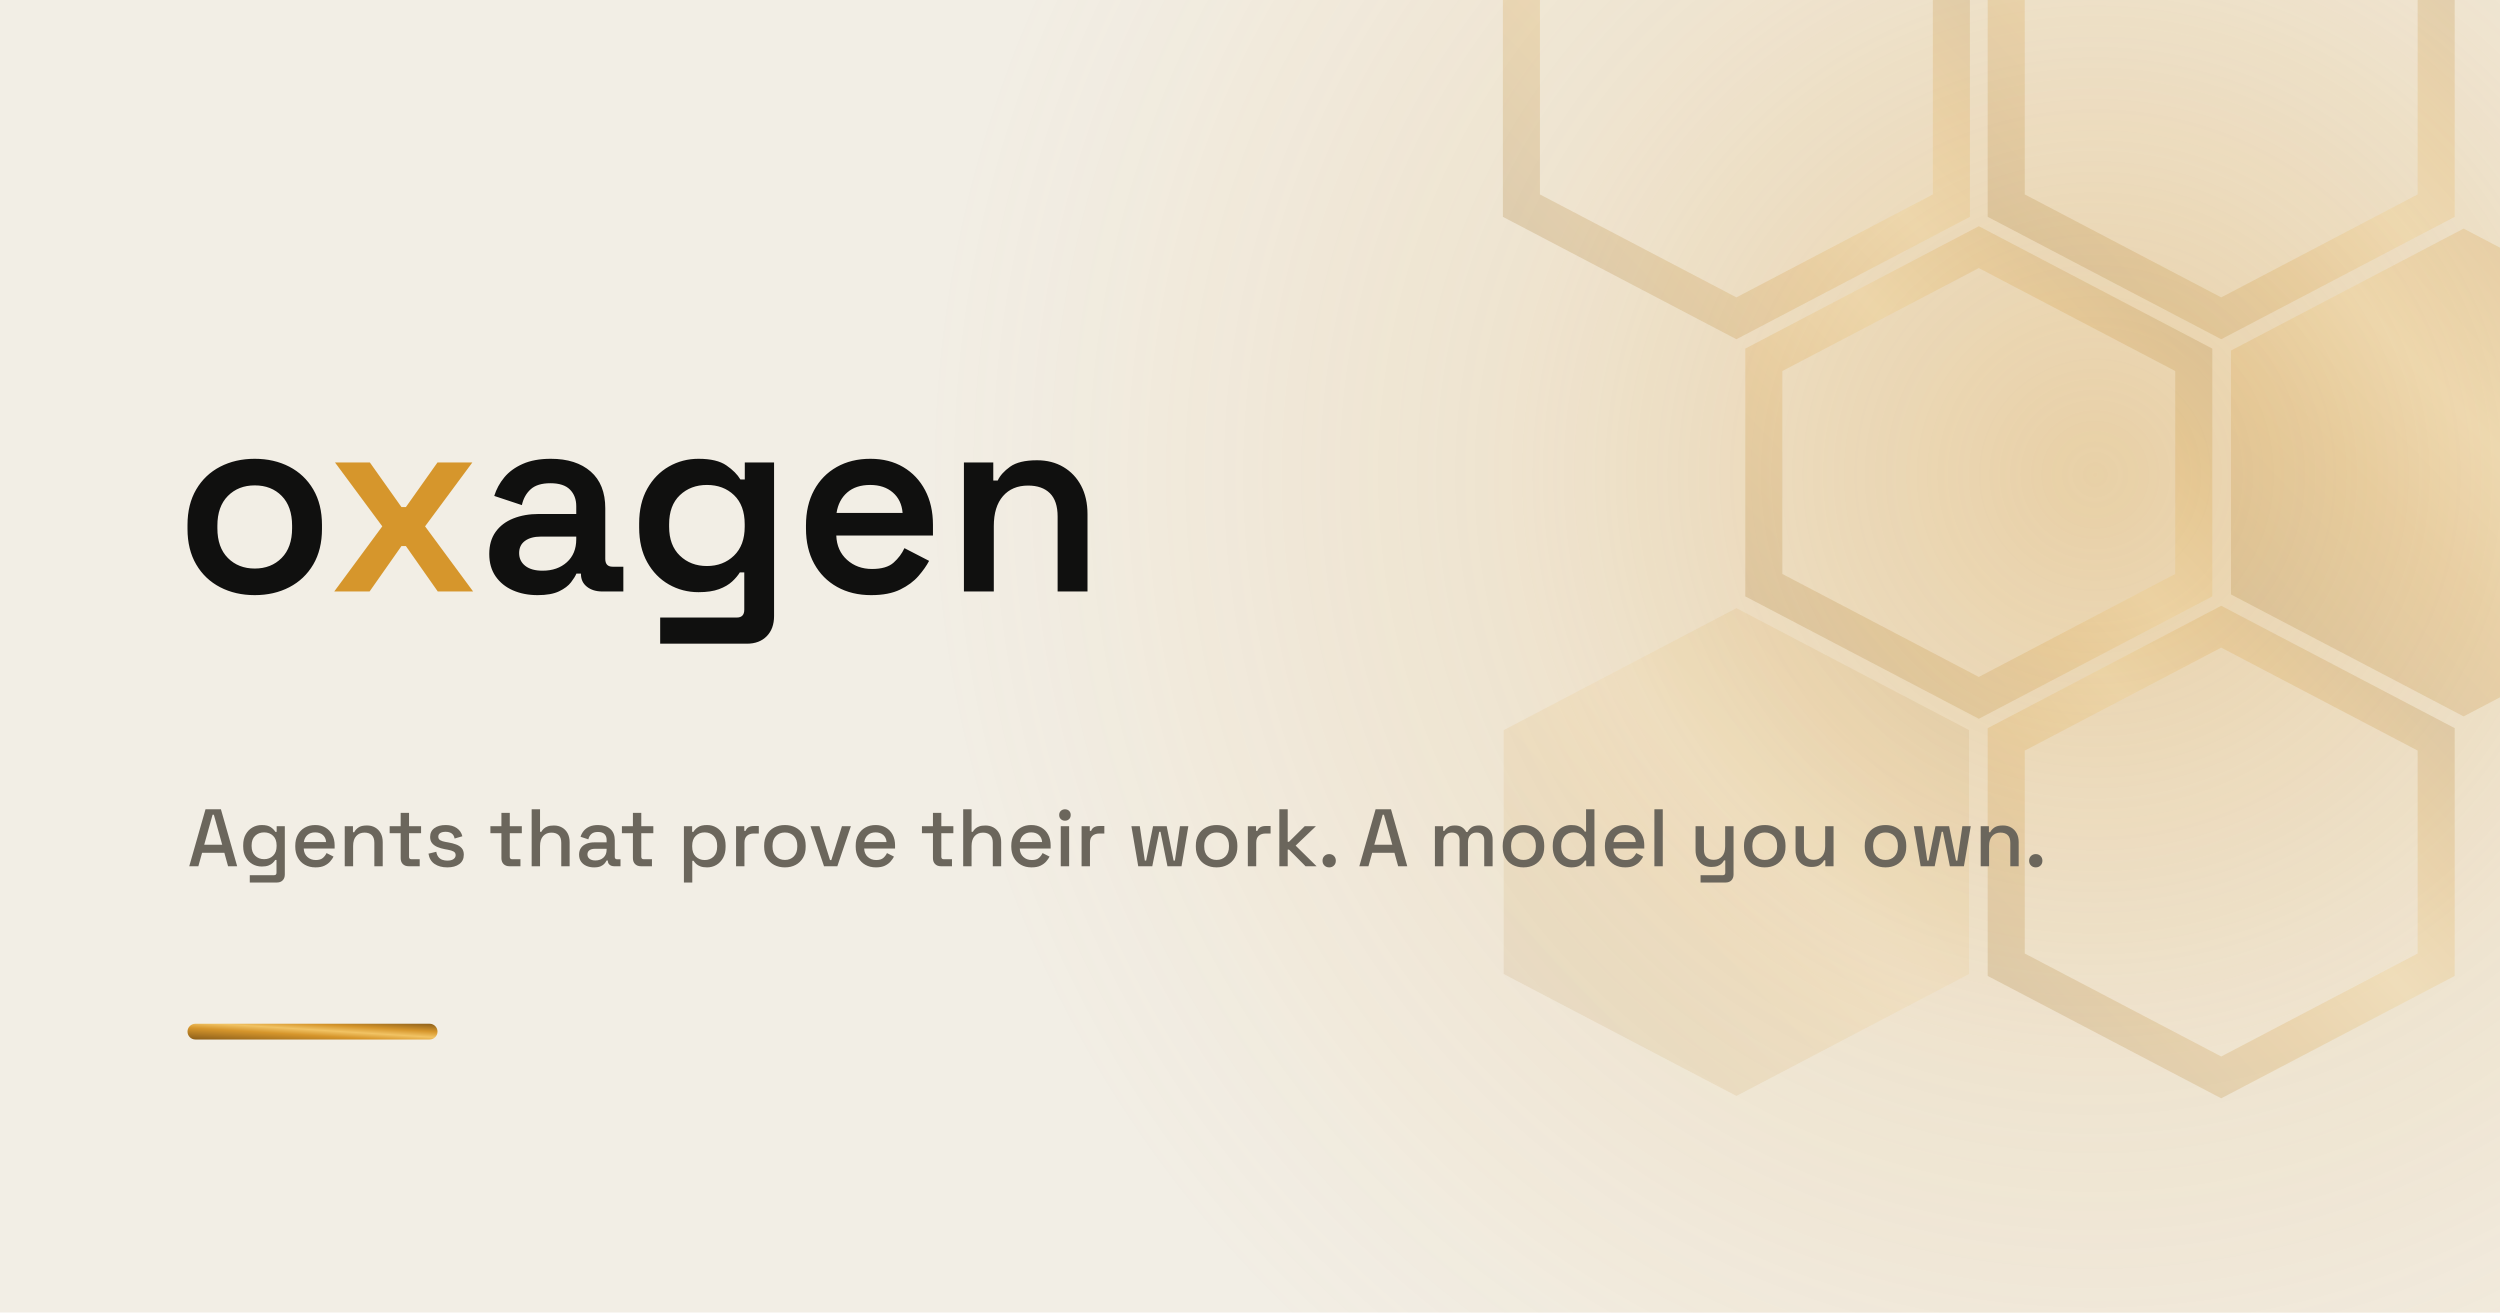
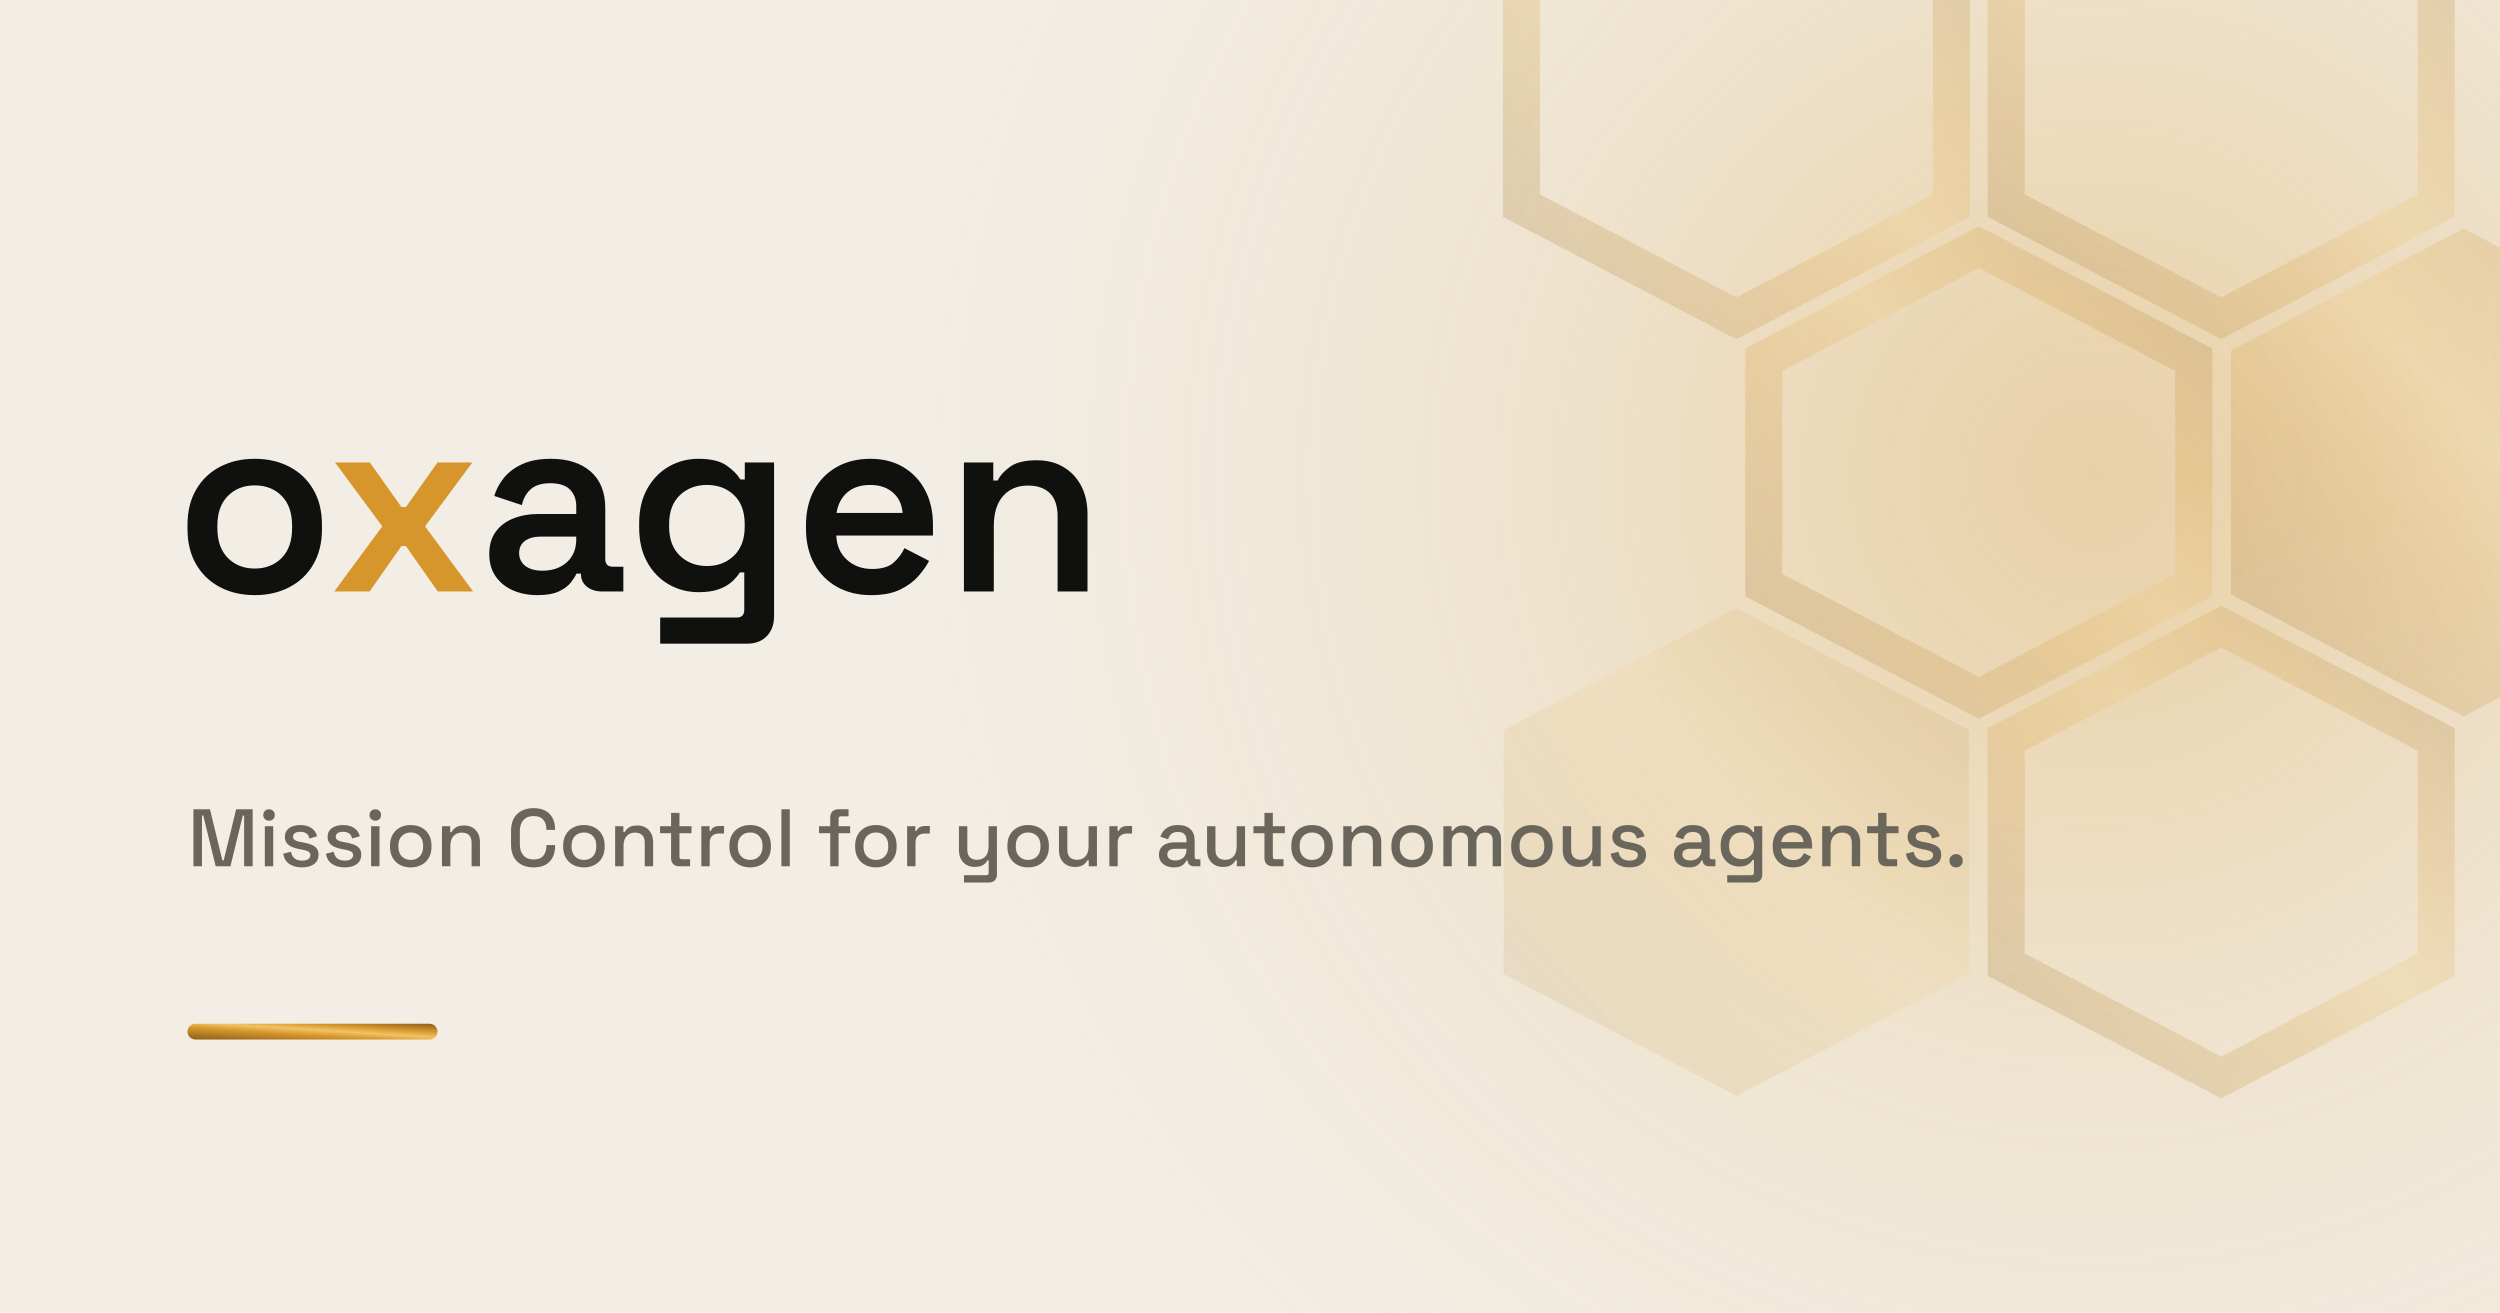
<svg xmlns="http://www.w3.org/2000/svg" width="1200" height="630" viewBox="0 0 1200 630">
  <defs>
-     <radialGradient id="g-s259">
+     <radialGradient id="g-s19">
      <stop offset="0" stop-color="#D6962C" stop-opacity="0.34" />
      <stop offset="0.5" stop-color="#D6962C" stop-opacity="0.119" />
      <stop offset="1" stop-color="#D6962C" stop-opacity="0" />
    </radialGradient>
-     <linearGradient id="sheen-s260" x1="0" y1="1" x2="1" y2="0">
+     <linearGradient id="sheen-s20" x1="0" y1="1" x2="1" y2="0">
      <stop offset="0" stop-color="#8B5E1A" />
      <stop offset="0.38" stop-color="#D6962C" />
      <stop offset="0.56" stop-color="#F1C364" />
      <stop offset="0.74" stop-color="#D6962C" />
      <stop offset="1" stop-color="#8B5E1A" />
    </linearGradient>
  </defs>
  <rect width="1200" height="630" fill="#F2EEE5" />
-   <circle cx="1008.0" cy="226.8" r="568.6" fill="url(#g-s259)" />
+   <circle cx="1008.0" cy="226.8" r="568.6" fill="url(#g-s19)" />
  <g opacity="0.2" transform="translate(1008.00,226.80) rotate(0) scale(17.79132) translate(-9.810,-10.240)">
    <g data-mark="hive">
-       <path d="M0.000 -6.080L5.800 -3.040L5.800 3.040L0.000 6.080L-5.800 3.040L-5.800 -3.040Z" fill="none" stroke="url(#sheen-s260)" stroke-width="1" stroke-linejoin="miter" />
-       <path d="M13.080 -6.080L18.880 -3.040L18.880 3.040L13.080 6.080L7.280 3.040L7.280 -3.040Z" fill="none" stroke="url(#sheen-s260)" stroke-width="1" stroke-linejoin="miter" />
-       <path d="M6.540 4.160L12.340 7.200L12.340 13.280L6.540 16.320L0.740 13.280L0.740 7.200Z" fill="none" stroke="url(#sheen-s260)" stroke-width="1" stroke-linejoin="miter" />
-       <path d="M19.620 3.660L25.897 6.950L25.897 13.530L19.620 16.820L13.343 13.530L13.343 6.950Z" fill="url(#sheen-s260)" />
-       <path d="M0.000 13.900L6.277 17.190L6.277 23.770L0.000 27.060L-6.277 23.770L-6.277 17.190Z" fill="url(#sheen-s260)" opacity="0.55" />
-       <path d="M13.080 14.400L18.880 17.440L18.880 23.520L13.080 26.560L7.280 23.520L7.280 17.440Z" fill="none" stroke="url(#sheen-s260)" stroke-width="1" stroke-linejoin="miter" />
+       <path d="M0.000 -6.080L5.800 -3.040L5.800 3.040L0.000 6.080L-5.800 3.040L-5.800 -3.040Z" fill="none" stroke="url(#sheen-s20)" stroke-width="1" stroke-linejoin="miter" />
+       <path d="M13.080 -6.080L18.880 -3.040L18.880 3.040L13.080 6.080L7.280 3.040L7.280 -3.040Z" fill="none" stroke="url(#sheen-s20)" stroke-width="1" stroke-linejoin="miter" />
+       <path d="M6.540 4.160L12.340 7.200L12.340 13.280L6.540 16.320L0.740 13.280L0.740 7.200Z" fill="none" stroke="url(#sheen-s20)" stroke-width="1" stroke-linejoin="miter" />
+       <path d="M19.620 3.660L25.897 6.950L25.897 13.530L19.620 16.820L13.343 13.530L13.343 6.950Z" fill="url(#sheen-s20)" />
+       <path d="M0.000 13.900L6.277 17.190L6.277 23.770L0.000 27.060L-6.277 23.770L-6.277 17.190Z" fill="url(#sheen-s20)" opacity="0.55" />
+       <path d="M13.080 14.400L18.880 17.440L18.880 23.520L13.080 26.560L7.280 23.520L7.280 17.440Z" fill="none" stroke="url(#sheen-s20)" stroke-width="1" stroke-linejoin="miter" />
    </g>
  </g>
  <g transform="translate(90.00,220.22) scale(0.95182)">
    <path d="M33.908 68.758Q24.166 68.758 16.479 64.774Q8.791 60.789 4.396 53.297Q0 45.803 0 35.386V33.372Q0 22.954 4.396 15.461Q8.791 7.969 16.479 3.984Q24.166 0 33.908 0Q43.651 0 51.338 3.984Q59.025 7.969 63.421 15.461Q67.817 22.954 67.817 33.372V35.386Q67.817 45.803 63.421 53.297Q59.025 60.789 51.338 64.774Q43.651 68.758 33.908 68.758ZM33.908 55.349Q42.19 55.349 47.469 50.02Q52.748 44.691 52.748 35.014V33.744Q52.748 24.067 47.523 18.738Q42.298 13.409 33.908 13.409Q25.65 13.409 20.359 18.738Q15.068 24.067 15.068 33.744V35.014Q15.068 44.691 20.359 50.02Q25.65 55.349 33.908 55.349Z M176.569 68.758Q169.637 68.758 164.119 66.345Q158.601 63.933 155.387 59.294Q152.173 54.654 152.173 48.009Q152.173 41.34 155.387 36.856Q158.601 32.371 164.27 30.102Q169.94 27.832 177.174 27.832H196.047V23.892Q196.047 18.732 192.874 15.527Q189.701 12.323 182.99 12.323Q176.411 12.323 173.049 15.384Q169.686 18.445 168.627 23.359L154.691 18.732Q156.27 13.613 159.748 9.397Q163.225 5.181 169.049 2.59Q174.874 0 183.208 0Q195.972 0 203.326 6.428Q210.681 12.856 210.681 24.939V50.471Q210.681 54.42 214.368 54.42H219.795V66.915H209.197Q204.464 66.915 201.442 64.533Q198.42 62.152 198.42 58.156V57.886H196.126Q195.392 59.697 193.399 62.298Q191.406 64.9 187.388 66.829Q183.369 68.758 176.569 68.758ZM179.05 56.435Q186.581 56.435 191.314 52.159Q196.047 47.884 196.047 40.603V39.24H178.175Q173.175 39.24 170.208 41.388Q167.241 43.536 167.241 47.551Q167.241 51.567 170.34 54.001Q173.439 56.435 179.05 56.435Z M227.767 34.642V32.628Q227.767 22.382 231.86 15.086Q235.953 7.791 242.768 3.895Q249.582 0 257.706 0Q266.935 0 271.762 3.333Q276.589 6.665 278.81 10.411H281.042V1.843H295.801V79.33Q295.801 85.699 292.104 89.472Q288.408 93.246 282.079 93.246H238.369V80.054H277.023Q280.779 80.054 280.779 76.104V57.278H278.547Q277.161 59.568 274.665 61.89Q272.168 64.213 268.057 65.741Q263.946 67.27 257.706 67.27Q249.582 67.27 242.756 63.375Q235.93 59.479 231.848 52.172Q227.767 44.865 227.767 34.642ZM261.938 54.078Q270.151 54.078 275.573 48.861Q280.996 43.644 280.996 34.27V33Q280.996 23.494 275.627 18.343Q270.259 13.192 261.938 13.192Q253.749 13.192 248.315 18.343Q242.881 23.494 242.881 33V34.27Q242.881 43.644 248.315 48.861Q253.749 54.078 261.938 54.078Z M344.764 68.758Q334.998 68.758 327.583 64.611Q320.167 60.464 316.031 52.905Q311.896 45.346 311.896 35.169V33.589Q311.896 23.389 315.977 15.842Q320.059 8.294 327.397 4.147Q334.735 0 344.385 0Q353.881 0 360.956 4.187Q368.031 8.373 371.981 15.851Q375.931 23.33 375.931 33.289V38.697H327.181Q327.468 46.333 332.587 50.95Q337.707 55.566 345.198 55.566Q352.522 55.566 356.101 52.353Q359.681 49.141 361.553 45.063L373.985 51.481Q372.119 55.066 368.63 59.104Q365.141 63.143 359.394 65.95Q353.648 68.758 344.764 68.758ZM327.313 27.289H360.622Q360.095 20.799 355.7 16.995Q351.304 13.192 344.277 13.192Q337.055 13.192 332.691 16.995Q328.327 20.799 327.313 27.289Z M391.548 66.915V1.843H406.353V10.977H408.585Q410.303 7.254 414.832 3.999Q419.361 0.744 428.435 0.744Q435.956 0.744 441.695 4.129Q447.434 7.514 450.651 13.59Q453.868 19.666 453.868 27.944V66.915H438.8V29.123Q438.8 21.197 434.891 17.349Q430.983 13.502 423.9 13.502Q415.872 13.502 411.244 18.824Q406.617 24.146 406.617 33.944V66.915Z" fill="#10100F" />
    <path d="M73.998 66.915 98.226 34.07 74.376 1.843H91.963L107.9 24.35H110.131L126.068 1.843H143.654L119.805 34.07L144.033 66.915H126.206L110.131 44.007H107.9L91.824 66.915Z" fill="#D6962C" />
  </g>
-   <path d="M90.84 415.8 98.642 388.458H106.04L113.842 415.8H109.473L107.688 409.347H96.994L95.209 415.8ZM98.027 405.457H106.655L102.652 391.085H102.03Z M116.729 406.26V405.689Q116.729 402.656 117.946 400.495Q119.164 398.334 121.196 397.175Q123.228 396.016 125.666 396.016Q128.486 396.016 129.983 397.056Q131.48 398.096 132.173 399.303H132.794V396.563H136.708V419.729Q136.708 421.516 135.687 422.564Q134.665 423.612 132.862 423.612H119.895V420.081H131.581Q132.716 420.081 132.716 418.909V412.777H132.095Q131.663 413.511 130.885 414.244Q130.107 414.978 128.839 415.455Q127.572 415.933 125.666 415.933Q123.228 415.933 121.189 414.774Q119.15 413.615 117.94 411.447Q116.729 409.279 116.729 406.26ZM126.771 412.402Q129.378 412.402 131.073 410.751Q132.767 409.101 132.767 406.156V405.793Q132.767 402.809 131.085 401.178Q129.404 399.547 126.771 399.547Q124.178 399.547 122.476 401.178Q120.775 402.809 120.775 405.793V406.156Q120.775 409.101 122.476 410.751Q124.178 412.402 126.771 412.402Z M151.465 416.347Q148.561 416.347 146.367 415.116Q144.174 413.886 142.951 411.647Q141.727 409.408 141.727 406.416V405.947Q141.727 402.941 142.938 400.709Q144.149 398.477 146.316 397.246Q148.483 396.016 151.318 396.016Q154.101 396.016 156.19 397.231Q158.279 398.446 159.451 400.637Q160.622 402.828 160.622 405.769V407.299H145.797Q145.889 409.837 147.521 411.327Q149.152 412.816 151.566 412.816Q153.842 412.816 154.989 411.808Q156.136 410.8 156.74 409.474L160.093 411.173Q159.533 412.285 158.498 413.49Q157.462 414.695 155.771 415.521Q154.08 416.347 151.465 416.347ZM145.836 404.201H156.539Q156.382 402.029 154.966 400.788Q153.549 399.547 151.293 399.547Q149 399.547 147.582 400.788Q146.164 402.029 145.836 404.201Z M165.476 415.8V396.563H169.417V399.444H170.038Q170.589 398.25 171.987 397.237Q173.385 396.223 176.153 396.223Q178.35 396.223 180.056 397.197Q181.762 398.17 182.733 399.959Q183.705 401.748 183.705 404.238V415.8H179.686V404.547Q179.686 402.031 178.441 400.842Q177.196 399.653 174.985 399.653Q172.487 399.653 170.991 401.307Q169.495 402.961 169.495 406.08V415.8Z M196.181 415.8Q194.403 415.8 193.363 414.752Q192.322 413.704 192.322 411.917V399.942H187.041V396.563H192.322V390.165H196.341V396.563H202.118V399.942H196.341V411.249Q196.341 412.421 197.462 412.421H201.458V415.8Z M214.709 416.347Q211.043 416.347 208.614 414.706Q206.186 413.066 205.664 409.759L209.416 408.847Q209.703 410.46 210.457 411.385Q211.211 412.31 212.318 412.703Q213.426 413.097 214.709 413.097Q216.646 413.097 217.678 412.369Q218.71 411.64 218.71 410.468Q218.71 409.283 217.731 408.733Q216.752 408.183 214.855 407.843L213.516 407.607Q211.566 407.244 209.969 406.574Q208.371 405.904 207.417 404.734Q206.463 403.564 206.463 401.746Q206.463 399.006 208.511 397.511Q210.559 396.016 213.914 396.016Q217.156 396.016 219.243 397.468Q221.329 398.92 221.939 401.414L218.203 402.492Q217.863 400.735 216.728 400Q215.594 399.266 213.914 399.266Q212.248 399.266 211.315 399.87Q210.381 400.475 210.381 401.594Q210.381 402.75 211.299 403.295Q212.217 403.84 213.791 404.115L215.131 404.351Q217.236 404.715 218.938 405.346Q220.64 405.976 221.634 407.134Q222.628 408.291 222.628 410.24Q222.628 413.163 220.483 414.755Q218.337 416.347 214.709 416.347Z M244.537 415.8Q242.76 415.8 241.719 414.752Q240.678 413.704 240.678 411.917V399.942H235.397V396.563H240.678V390.165H244.697V396.563H250.474V399.942H244.697V411.249Q244.697 412.421 245.818 412.421H249.814V415.8Z M255.196 415.8V388.458H259.216V399.274H259.837Q260.204 398.539 260.93 397.839Q261.655 397.139 262.85 396.688Q264.046 396.237 265.874 396.237Q268.071 396.237 269.777 397.21Q271.483 398.184 272.454 399.966Q273.426 401.748 273.426 404.238V415.8H269.406V404.547Q269.406 402.031 268.161 400.849Q266.916 399.666 264.706 399.666Q262.208 399.666 260.712 401.314Q259.216 402.961 259.216 406.08V415.8Z M285.165 416.347Q283.122 416.347 281.489 415.638Q279.855 414.929 278.905 413.563Q277.955 412.197 277.955 410.246Q277.955 408.281 278.905 406.968Q279.855 405.654 281.52 404.991Q283.185 404.328 285.29 404.328H291.177V403.084Q291.177 401.389 290.153 400.366Q289.13 399.344 287.023 399.344Q284.954 399.344 283.858 400.321Q282.761 401.297 282.406 402.885L278.668 401.662Q279.136 400.11 280.165 398.838Q281.193 397.567 282.91 396.791Q284.628 396.016 287.073 396.016Q290.819 396.016 292.957 397.916Q295.094 399.817 295.094 403.354V411.277Q295.094 412.449 296.188 412.449H297.846V415.8H294.838Q293.475 415.8 292.62 415.09Q291.764 414.38 291.764 413.181V413.06H291.145Q290.866 413.665 290.23 414.448Q289.595 415.23 288.382 415.788Q287.169 416.347 285.165 416.347ZM285.778 413.019Q288.177 413.019 289.677 411.634Q291.177 410.25 291.177 407.843V407.426H285.532Q283.933 407.426 282.954 408.114Q281.974 408.802 281.974 410.13Q281.974 411.458 282.993 412.239Q284.011 413.019 285.778 413.019Z M307.658 415.8Q305.881 415.8 304.84 414.752Q303.799 413.704 303.799 411.917V399.942H298.518V396.563H303.799V390.165H307.818V396.563H313.595V399.942H307.818V411.249Q307.818 412.421 308.939 412.421H312.935V415.8Z M328.278 423.612V396.563H332.219V399.303H332.84Q333.559 398.02 335.081 397.018Q336.603 396.016 339.398 396.016Q341.81 396.016 343.829 397.182Q345.849 398.348 347.067 400.561Q348.284 402.773 348.284 405.896V406.467Q348.284 409.576 347.073 411.795Q345.863 414.015 343.843 415.181Q341.824 416.347 339.398 416.347Q337.531 416.347 336.244 415.882Q334.957 415.417 334.166 414.684Q333.375 413.951 332.918 413.191H332.297V423.612ZM338.242 412.816Q340.875 412.816 342.556 411.139Q344.238 409.462 344.238 406.363V406Q344.238 402.9 342.543 401.224Q340.849 399.547 338.242 399.547Q335.648 399.547 333.947 401.224Q332.246 402.9 332.246 406V406.363Q332.246 409.462 333.947 411.139Q335.648 412.816 338.242 412.816Z M353.315 415.8V396.563H357.256V398.819H357.877Q358.348 397.606 359.371 397.045Q360.395 396.485 361.928 396.485H364.231V400.094H361.781Q359.811 400.094 358.573 401.165Q357.334 402.236 357.334 404.484V415.8Z M376.755 416.347Q373.865 416.347 371.608 415.155Q369.351 413.962 368.071 411.743Q366.791 409.523 366.791 406.467V405.896Q366.791 402.84 368.071 400.62Q369.351 398.401 371.608 397.208Q373.865 396.016 376.755 396.016Q379.646 396.016 381.902 397.208Q384.159 398.401 385.439 400.62Q386.719 402.84 386.719 405.896V406.467Q386.719 409.523 385.439 411.743Q384.159 413.962 381.902 415.155Q379.646 416.347 376.755 416.347ZM376.755 412.765Q379.403 412.765 381.052 411.068Q382.7 409.371 382.7 406.363V406Q382.7 402.992 381.064 401.295Q379.429 399.598 376.755 399.598Q374.121 399.598 372.465 401.295Q370.81 402.992 370.81 406V406.363Q370.81 409.371 372.465 411.068Q374.121 412.765 376.755 412.765Z M395.531 415.8 389.032 396.563H393.309L398.416 412.835H399.037L404.144 396.563H408.421L401.921 415.8Z M420.471 416.347Q417.567 416.347 415.374 415.116Q413.18 413.886 411.957 411.647Q410.733 409.408 410.733 406.416V405.947Q410.733 402.941 411.944 400.709Q413.155 398.477 415.322 397.246Q417.489 396.016 420.325 396.016Q423.108 396.016 425.196 397.231Q427.285 398.446 428.457 400.637Q429.629 402.828 429.629 405.769V407.299H414.803Q414.895 409.837 416.527 411.327Q418.159 412.816 420.573 412.816Q422.848 412.816 423.995 411.808Q425.143 410.8 425.746 409.474L429.099 411.173Q428.539 412.285 427.504 413.49Q426.469 414.695 424.777 415.521Q423.086 416.347 420.471 416.347ZM414.843 404.201H425.545Q425.389 402.029 423.972 400.788Q422.555 399.547 420.299 399.547Q418.006 399.547 416.588 400.788Q415.171 402.029 414.843 404.201Z M451.672 415.8Q449.895 415.8 448.854 414.752Q447.813 413.704 447.813 411.917V399.942H442.532V396.563H447.813V390.165H451.832V396.563H457.609V399.942H451.832V411.249Q451.832 412.421 452.953 412.421H456.949V415.8Z M462.332 415.8V388.458H466.351V399.274H466.972Q467.339 398.539 468.065 397.839Q468.79 397.139 469.985 396.688Q471.181 396.237 473.009 396.237Q475.206 396.237 476.912 397.21Q478.618 398.184 479.589 399.966Q480.561 401.748 480.561 404.238V415.8H476.542V404.547Q476.542 402.031 475.297 400.849Q474.052 399.666 471.841 399.666Q469.343 399.666 467.847 401.314Q466.351 402.961 466.351 406.08V415.8Z M495.154 416.347Q492.25 416.347 490.056 415.116Q487.863 413.886 486.64 411.647Q485.416 409.408 485.416 406.416V405.947Q485.416 402.941 486.627 400.709Q487.838 398.477 490.005 397.246Q492.172 396.016 495.007 396.016Q497.79 396.016 499.879 397.231Q501.968 398.446 503.14 400.637Q504.311 402.828 504.311 405.769V407.299H489.486Q489.578 409.837 491.21 411.327Q492.841 412.816 495.255 412.816Q497.531 412.816 498.678 411.808Q499.825 410.8 500.429 409.474L503.782 411.173Q503.222 412.285 502.187 413.49Q501.151 414.695 499.46 415.521Q497.769 416.347 495.154 416.347ZM489.525 404.201H500.228Q500.071 402.029 498.654 400.788Q497.238 399.547 494.982 399.547Q492.689 399.547 491.271 400.788Q489.853 402.029 489.525 404.201Z M509.165 415.8V396.563H513.184V415.8ZM511.174 393.942Q510.01 393.942 509.209 393.178Q508.407 392.415 508.407 391.2Q508.407 389.972 509.209 389.215Q510.01 388.458 511.174 388.458Q512.377 388.458 513.159 389.215Q513.942 389.972 513.942 391.2Q513.942 392.415 513.159 393.178Q512.377 393.942 511.174 393.942Z M519.164 415.8V396.563H523.105V398.819H523.726Q524.197 397.606 525.22 397.045Q526.244 396.485 527.777 396.485H530.079V400.094H527.63Q525.66 400.094 524.421 401.165Q523.183 402.236 523.183 404.484V415.8Z M546.35 415.8 543.069 396.563H547.09L549.519 413.095H550.14L553.474 396.563H559.997L563.331 413.095H563.952L566.382 396.563H570.403L567.122 415.8H560.38L557.046 399.268H556.425L553.091 415.8Z M583.968 416.347Q581.078 416.347 578.821 415.155Q576.565 413.962 575.284 411.743Q574.004 409.523 574.004 406.467V405.896Q574.004 402.84 575.284 400.62Q576.565 398.401 578.821 397.208Q581.078 396.016 583.968 396.016Q586.859 396.016 589.116 397.208Q591.372 398.401 592.652 400.62Q593.933 402.84 593.933 405.896V406.467Q593.933 409.523 592.652 411.743Q591.372 413.962 589.116 415.155Q586.859 416.347 583.968 416.347ZM583.968 412.765Q586.617 412.765 588.265 411.068Q589.913 409.371 589.913 406.363V406Q589.913 402.992 588.278 401.295Q586.642 399.598 583.968 399.598Q581.334 399.598 579.679 401.295Q578.023 402.992 578.023 406V406.363Q578.023 409.371 579.679 411.068Q581.334 412.765 583.968 412.765Z M598.964 415.8V396.563H602.905V398.819H603.526Q603.996 397.606 605.02 397.045Q606.043 396.485 607.576 396.485H609.879V400.094H607.43Q605.459 400.094 604.221 401.165Q602.983 402.236 602.983 404.484V415.8Z M614.08 415.8V388.458H618.099V404.053H618.72L626.288 396.563H631.655L621.904 405.896L631.967 415.8H626.665L618.72 407.804H618.099V415.8Z M638.017 416.347Q636.647 416.347 635.73 415.449Q634.813 414.552 634.813 413.15Q634.813 411.747 635.73 410.856Q636.647 409.964 638.017 409.964Q639.387 409.964 640.291 410.862Q641.195 411.759 641.195 413.161Q641.195 414.564 640.291 415.455Q639.387 416.347 638.017 416.347Z M652.484 415.8 660.286 388.458H667.684L675.486 415.8H671.117L669.332 409.347H658.637L656.852 415.8ZM659.671 405.457H668.299L664.295 391.085H663.674Z M688.762 415.8V396.563H692.704V398.809H693.325Q693.86 397.805 695.073 397.014Q696.285 396.223 698.363 396.223Q700.516 396.223 701.827 397.113Q703.139 398.002 703.789 399.36H704.41Q705.074 398.028 706.353 397.125Q707.632 396.223 709.968 396.223Q711.82 396.223 713.277 396.998Q714.735 397.774 715.594 399.276Q716.452 400.778 716.452 402.971V415.8H712.433V403.281Q712.433 401.529 711.469 400.578Q710.505 399.627 708.761 399.627Q706.877 399.627 705.747 400.838Q704.617 402.049 704.617 404.328V415.8H700.598V403.281Q700.598 401.529 699.634 400.578Q698.67 399.627 696.926 399.627Q695.041 399.627 693.912 400.838Q692.782 402.049 692.782 404.328V415.8Z M731.264 416.347Q728.373 416.347 726.117 415.155Q723.86 413.962 722.58 411.743Q721.299 409.523 721.299 406.467V405.896Q721.299 402.84 722.58 400.62Q723.86 398.401 726.117 397.208Q728.373 396.016 731.264 396.016Q734.154 396.016 736.411 397.208Q738.667 398.401 739.948 400.62Q741.228 402.84 741.228 405.896V406.467Q741.228 409.523 739.948 411.743Q738.667 413.962 736.411 415.155Q734.154 416.347 731.264 416.347ZM731.264 412.765Q733.912 412.765 735.56 411.068Q737.209 409.371 737.209 406.363V406Q737.209 402.992 735.573 401.295Q733.937 399.598 731.264 399.598Q728.629 399.598 726.974 401.295Q725.319 402.992 725.319 406V406.363Q725.319 409.371 726.974 411.068Q728.629 412.765 731.264 412.765Z M754.207 416.347Q751.821 416.347 749.789 415.181Q747.757 414.015 746.539 411.795Q745.321 409.576 745.321 406.467V405.896Q745.321 402.787 746.532 400.568Q747.743 398.348 749.769 397.182Q751.796 396.016 754.207 396.016Q756.088 396.016 757.368 396.481Q758.649 396.946 759.452 397.66Q760.256 398.373 760.687 399.172H761.309V388.458H765.328V415.8H761.387V413.06H760.766Q760.047 414.318 758.537 415.332Q757.028 416.347 754.207 416.347ZM755.364 412.816Q757.971 412.816 759.665 411.139Q761.359 409.462 761.359 406.363V406Q761.359 402.9 759.678 401.224Q757.996 399.547 755.364 399.547Q752.77 399.547 751.069 401.224Q749.368 402.9 749.368 406V406.363Q749.368 409.462 751.069 411.139Q752.77 412.816 755.364 412.816Z M780.096 416.347Q777.192 416.347 774.999 415.116Q772.806 413.886 771.582 411.647Q770.359 409.408 770.359 406.416V405.947Q770.359 402.941 771.57 400.709Q772.781 398.477 774.947 397.246Q777.114 396.016 779.95 396.016Q782.733 396.016 784.822 397.231Q786.91 398.446 788.082 400.637Q789.254 402.828 789.254 405.769V407.299H774.429Q774.521 409.837 776.152 411.327Q777.784 412.816 780.198 412.816Q782.473 412.816 783.621 411.808Q784.768 410.8 785.371 409.474L788.725 411.173Q788.164 412.285 787.129 413.49Q786.094 414.695 784.403 415.521Q782.712 416.347 780.096 416.347ZM774.468 404.201H785.17Q785.014 402.029 783.597 400.788Q782.18 399.547 779.925 399.547Q777.632 399.547 776.214 400.788Q774.796 402.029 774.468 404.201Z M794.107 415.8V388.458H798.127V415.8Z M816.272 423.612V420.081H827.009Q828.13 420.081 828.13 418.909V413.001H827.509Q827.142 413.761 826.417 414.487Q825.691 415.212 824.483 415.676Q823.275 416.14 821.422 416.14Q819.238 416.14 817.526 415.166Q815.813 414.193 814.841 412.398Q813.87 410.603 813.87 408.138V396.563H817.889V407.83Q817.889 410.332 819.134 411.521Q820.379 412.71 822.59 412.71Q825.088 412.71 826.584 411.063Q828.08 409.416 828.08 406.297V396.563H832.099V419.729Q832.099 421.516 831.071 422.564Q830.042 423.612 828.24 423.612Z M847.077 416.347Q844.186 416.347 841.929 415.155Q839.673 413.962 838.393 411.743Q837.112 409.523 837.112 406.467V405.896Q837.112 402.84 838.393 400.62Q839.673 398.401 841.929 397.208Q844.186 396.016 847.077 396.016Q849.967 396.016 852.224 397.208Q854.48 398.401 855.761 400.62Q857.041 402.84 857.041 405.896V406.467Q857.041 409.523 855.761 411.743Q854.48 413.962 852.224 415.155Q849.967 416.347 847.077 416.347ZM847.077 412.765Q849.725 412.765 851.373 411.068Q853.021 409.371 853.021 406.363V406Q853.021 402.992 851.386 401.295Q849.75 399.598 847.077 399.598Q844.442 399.598 842.787 401.295Q841.132 402.992 841.132 406V406.363Q841.132 409.371 842.787 411.068Q844.442 412.765 847.077 412.765Z M869.427 416.14Q867.243 416.14 865.53 415.166Q863.818 414.193 862.846 412.391Q861.874 410.589 861.874 408.125V396.563H865.894V407.816Q865.894 410.318 867.139 411.514Q868.384 412.71 870.595 412.71Q873.092 412.71 874.588 411.056Q876.084 409.402 876.084 406.283V396.563H880.104V415.8H876.163V412.919H875.541Q874.991 414.087 873.592 415.114Q872.194 416.14 869.427 416.14Z M905.042 416.347Q902.151 416.347 899.894 415.155Q897.638 413.962 896.358 411.743Q895.077 409.523 895.077 406.467V405.896Q895.077 402.84 896.358 400.62Q897.638 398.401 899.894 397.208Q902.151 396.016 905.042 396.016Q907.932 396.016 910.189 397.208Q912.445 398.401 913.726 400.62Q915.006 402.84 915.006 405.896V406.467Q915.006 409.523 913.726 411.743Q912.445 413.962 910.189 415.155Q907.932 416.347 905.042 416.347ZM905.042 412.765Q907.69 412.765 909.338 411.068Q910.986 409.371 910.986 406.363V406Q910.986 402.992 909.351 401.295Q907.715 399.598 905.042 399.598Q902.407 399.598 900.752 401.295Q899.097 402.992 899.097 406V406.363Q899.097 409.371 900.752 411.068Q902.407 412.765 905.042 412.765Z M921.912 415.8 918.631 396.563H922.652L925.081 413.095H925.702L929.036 396.563H935.559L938.893 413.095H939.514L941.943 396.563H945.965L942.684 415.8H935.942L932.608 399.268H931.987L928.653 415.8Z M950.738 415.8V396.563H954.679V399.444H955.3Q955.851 398.25 957.249 397.237Q958.648 396.223 961.415 396.223Q963.612 396.223 965.318 397.197Q967.024 398.17 967.996 399.959Q968.967 401.748 968.967 404.238V415.8H964.948V404.547Q964.948 402.031 963.703 400.842Q962.458 399.653 960.247 399.653Q957.749 399.653 956.253 401.307Q954.757 402.961 954.757 406.08V415.8Z M977.175 416.347Q975.805 416.347 974.888 415.449Q973.971 414.552 973.971 413.15Q973.971 411.747 974.888 410.856Q975.805 409.964 977.175 409.964Q978.545 409.964 979.449 410.862Q980.353 411.759 980.353 413.161Q980.353 414.564 979.449 415.455Q978.545 416.347 977.175 416.347Z" fill="#6B665C" />
-   <rect x="90.00" y="491.40" width="120.00" height="7.56" rx="3.78" fill="url(#sheen-s260)" />
+   <path d="M92.851 415.8V388.458H100.781L106.751 412.995H107.372L113.342 388.458H121.271V415.8H117.174V391.44H116.553L110.608 415.8H103.515L97.57 391.44H96.949V415.8Z M127.119 415.8V396.563H131.138V415.8ZM129.128 393.942Q127.964 393.942 127.163 393.178Q126.361 392.415 126.361 391.2Q126.361 389.972 127.163 389.215Q127.964 388.458 129.128 388.458Q130.331 388.458 131.114 389.215Q131.896 389.972 131.896 391.2Q131.896 392.415 131.114 393.178Q130.331 393.942 129.128 393.942Z M144.987 416.347Q141.321 416.347 138.892 414.706Q136.464 413.066 135.942 409.759L139.694 408.847Q139.981 410.46 140.735 411.385Q141.489 412.31 142.596 412.703Q143.704 413.097 144.987 413.097Q146.924 413.097 147.956 412.369Q148.988 411.64 148.988 410.468Q148.988 409.283 148.009 408.733Q147.03 408.183 145.133 407.843L143.793 407.607Q141.844 407.244 140.247 406.574Q138.649 405.904 137.695 404.734Q136.741 403.564 136.741 401.746Q136.741 399.006 138.789 397.511Q140.837 396.016 144.192 396.016Q147.434 396.016 149.521 397.468Q151.607 398.92 152.217 401.414L148.481 402.492Q148.141 400.735 147.006 400Q145.871 399.266 144.192 399.266Q142.526 399.266 141.592 399.87Q140.659 400.475 140.659 401.594Q140.659 402.75 141.577 403.295Q142.495 403.84 144.069 404.115L145.409 404.351Q147.514 404.715 149.216 405.346Q150.918 405.976 151.912 407.134Q152.906 408.291 152.906 410.24Q152.906 413.163 150.761 414.755Q148.615 416.347 144.987 416.347Z M165.493 416.347Q161.827 416.347 159.399 414.706Q156.97 413.066 156.449 409.759L160.201 408.847Q160.488 410.46 161.242 411.385Q161.995 412.31 163.103 412.703Q164.21 413.097 165.493 413.097Q167.431 413.097 168.463 412.369Q169.495 411.64 169.495 410.468Q169.495 409.283 168.515 408.733Q167.536 408.183 165.64 407.843L164.3 407.607Q162.351 407.244 160.753 406.574Q159.156 405.904 158.202 404.734Q157.248 403.564 157.248 401.746Q157.248 399.006 159.295 397.511Q161.343 396.016 164.698 396.016Q167.94 396.016 170.027 397.468Q172.114 398.92 172.723 401.414L168.987 402.492Q168.647 400.735 167.513 400Q166.378 399.266 164.698 399.266Q163.032 399.266 162.099 399.87Q161.165 400.475 161.165 401.594Q161.165 402.75 162.083 403.295Q163.001 403.84 164.575 404.115L165.915 404.351Q168.02 404.715 169.722 405.346Q171.424 405.976 172.419 407.134Q173.413 408.291 173.413 410.24Q173.413 413.163 171.267 414.755Q169.122 416.347 165.493 416.347Z M178.131 415.8V396.563H182.15V415.8ZM180.141 393.942Q178.977 393.942 178.175 393.178Q177.373 392.415 177.373 391.2Q177.373 389.972 178.175 389.215Q178.977 388.458 180.141 388.458Q181.344 388.458 182.126 389.215Q182.908 389.972 182.908 391.2Q182.908 392.415 182.126 393.178Q181.344 393.942 180.141 393.942Z M197.157 416.347Q194.267 416.347 192.01 415.155Q189.753 413.962 188.473 411.743Q187.193 409.523 187.193 406.467V405.896Q187.193 402.84 188.473 400.62Q189.753 398.401 192.01 397.208Q194.267 396.016 197.157 396.016Q200.048 396.016 202.304 397.208Q204.561 398.401 205.841 400.62Q207.121 402.84 207.121 405.896V406.467Q207.121 409.523 205.841 411.743Q204.561 413.962 202.304 415.155Q200.048 416.347 197.157 416.347ZM197.157 412.765Q199.805 412.765 201.454 411.068Q203.102 409.371 203.102 406.363V406Q203.102 402.992 201.466 401.295Q199.831 399.598 197.157 399.598Q194.523 399.598 192.867 401.295Q191.212 402.992 191.212 406V406.363Q191.212 409.371 192.867 411.068Q194.523 412.765 197.157 412.765Z M212.152 415.8V396.563H216.094V399.444H216.715Q217.265 398.25 218.664 397.237Q220.062 396.223 222.829 396.223Q225.027 396.223 226.732 397.197Q228.438 398.17 229.41 399.959Q230.382 401.748 230.382 404.238V415.8H226.362V404.547Q226.362 402.031 225.117 400.842Q223.872 399.653 221.661 399.653Q219.164 399.653 217.668 401.307Q216.172 402.961 216.172 406.08V415.8Z M256.15 416.347Q251.167 416.347 248.233 413.515Q245.299 410.683 245.299 405.342V398.916Q245.299 393.575 248.233 390.743Q251.167 387.911 256.15 387.911Q261.093 387.911 263.764 390.638Q266.436 393.364 266.436 398.1V398.321H262.26V397.971Q262.26 395.221 260.762 393.461Q259.265 391.7 256.15 391.7Q253.046 391.7 251.286 393.598Q249.525 395.497 249.525 398.838V405.42Q249.525 408.736 251.286 410.647Q253.046 412.558 256.15 412.558Q259.265 412.558 260.762 410.785Q262.26 409.011 262.26 406.287V405.625H266.436V406.158Q266.436 410.894 263.764 413.62Q261.093 416.347 256.15 416.347Z M280.277 416.347Q277.386 416.347 275.13 415.155Q272.873 413.962 271.593 411.743Q270.313 409.523 270.313 406.467V405.896Q270.313 402.84 271.593 400.62Q272.873 398.401 275.13 397.208Q277.386 396.016 280.277 396.016Q283.167 396.016 285.424 397.208Q287.681 398.401 288.961 400.62Q290.241 402.84 290.241 405.896V406.467Q290.241 409.523 288.961 411.743Q287.681 413.962 285.424 415.155Q283.167 416.347 280.277 416.347ZM280.277 412.765Q282.925 412.765 284.573 411.068Q286.222 409.371 286.222 406.363V406Q286.222 402.992 284.586 401.295Q282.951 399.598 280.277 399.598Q277.642 399.598 275.987 401.295Q274.332 402.992 274.332 406V406.363Q274.332 409.371 275.987 411.068Q277.642 412.765 280.277 412.765Z M295.272 415.8V396.563H299.213V399.444H299.834Q300.385 398.25 301.783 397.237Q303.182 396.223 305.949 396.223Q308.146 396.223 309.852 397.197Q311.558 398.17 312.53 399.959Q313.501 401.748 313.501 404.238V415.8H309.482V404.547Q309.482 402.031 308.237 400.842Q306.992 399.653 304.781 399.653Q302.283 399.653 300.787 401.307Q299.291 402.961 299.291 406.08V415.8Z M325.977 415.8Q324.2 415.8 323.159 414.752Q322.118 413.704 322.118 411.917V399.942H316.837V396.563H322.118V390.165H326.137V396.563H331.914V399.942H326.137V411.249Q326.137 412.421 327.258 412.421H331.254V415.8Z M336.637 415.8V396.563H340.578V398.819H341.199Q341.669 397.606 342.693 397.045Q343.716 396.485 345.249 396.485H347.552V400.094H345.103Q343.132 400.094 341.894 401.165Q340.656 402.236 340.656 404.484V415.8Z M360.076 416.347Q357.186 416.347 354.929 415.155Q352.673 413.962 351.392 411.743Q350.112 409.523 350.112 406.467V405.896Q350.112 402.84 351.392 400.62Q352.673 398.401 354.929 397.208Q357.186 396.016 360.076 396.016Q362.967 396.016 365.224 397.208Q367.48 398.401 368.76 400.62Q370.041 402.84 370.041 405.896V406.467Q370.041 409.523 368.76 411.743Q367.48 413.962 365.224 415.155Q362.967 416.347 360.076 416.347ZM360.076 412.765Q362.725 412.765 364.373 411.068Q366.021 409.371 366.021 406.363V406Q366.021 402.992 364.386 401.295Q362.75 399.598 360.076 399.598Q357.442 399.598 355.787 401.295Q354.132 402.992 354.132 406V406.363Q354.132 409.371 355.787 411.068Q357.442 412.765 360.076 412.765Z M375.072 415.8V388.458H379.091V415.8Z M398.508 415.8V399.942H393.121V396.563H398.508V392.341Q398.508 390.554 399.549 389.506Q400.589 388.458 402.367 388.458H407.308V391.837H403.648Q402.527 391.837 402.527 393.009V396.563H408.069V399.942H402.527V415.8Z M420.424 416.347Q417.534 416.347 415.277 415.155Q413.02 413.962 411.74 411.743Q410.46 409.523 410.46 406.467V405.896Q410.46 402.84 411.74 400.62Q413.02 398.401 415.277 397.208Q417.534 396.016 420.424 396.016Q423.315 396.016 425.571 397.208Q427.828 398.401 429.108 400.62Q430.388 402.84 430.388 405.896V406.467Q430.388 409.523 429.108 411.743Q427.828 413.962 425.571 415.155Q423.315 416.347 420.424 416.347ZM420.424 412.765Q423.072 412.765 424.721 411.068Q426.369 409.371 426.369 406.363V406Q426.369 402.992 424.733 401.295Q423.098 399.598 420.424 399.598Q417.79 399.598 416.134 401.295Q414.479 402.992 414.479 406V406.363Q414.479 409.371 416.134 411.068Q417.79 412.765 420.424 412.765Z M435.419 415.8V396.563H439.36V398.819H439.982Q440.452 397.606 441.476 397.045Q442.499 396.485 444.032 396.485H446.335V400.094H443.886Q441.915 400.094 440.677 401.165Q439.439 402.236 439.439 404.484V415.8Z M462.701 423.612V420.081H473.438Q474.559 420.081 474.559 418.909V413.001H473.938Q473.571 413.761 472.846 414.487Q472.12 415.212 470.912 415.676Q469.704 416.14 467.851 416.14Q465.667 416.14 463.955 415.166Q462.242 414.193 461.27 412.398Q460.299 410.603 460.299 408.138V396.563H464.318V407.83Q464.318 410.332 465.563 411.521Q466.808 412.71 469.019 412.71Q471.517 412.71 473.013 411.063Q474.509 409.416 474.509 406.297V396.563H478.528V419.729Q478.528 421.516 477.5 422.564Q476.471 423.612 474.669 423.612Z M493.505 416.347Q490.615 416.347 488.358 415.155Q486.102 413.962 484.821 411.743Q483.541 409.523 483.541 406.467V405.896Q483.541 402.84 484.821 400.62Q486.102 398.401 488.358 397.208Q490.615 396.016 493.505 396.016Q496.396 396.016 498.653 397.208Q500.909 398.401 502.189 400.62Q503.47 402.84 503.47 405.896V406.467Q503.47 409.523 502.189 411.743Q500.909 413.962 498.653 415.155Q496.396 416.347 493.505 416.347ZM493.505 412.765Q496.154 412.765 497.802 411.068Q499.45 409.371 499.45 406.363V406Q499.45 402.992 497.815 401.295Q496.179 399.598 493.505 399.598Q490.871 399.598 489.216 401.295Q487.561 402.992 487.561 406V406.363Q487.561 409.371 489.216 411.068Q490.871 412.765 493.505 412.765Z M515.856 416.14Q513.672 416.14 511.959 415.166Q510.247 414.193 509.275 412.391Q508.303 410.589 508.303 408.125V396.563H512.323V407.816Q512.323 410.318 513.568 411.514Q514.813 412.71 517.023 412.71Q519.521 412.71 521.017 411.056Q522.513 409.402 522.513 406.283V396.563H526.533V415.8H522.591V412.919H521.97Q521.42 414.087 520.021 415.114Q518.623 416.14 515.856 416.14Z M532.483 415.8V396.563H536.425V398.819H537.046Q537.516 397.606 538.54 397.045Q539.563 396.485 541.096 396.485H543.399V400.094H540.95Q538.979 400.094 537.741 401.165Q536.503 402.236 536.503 404.484V415.8Z M563.507 416.347Q561.464 416.347 559.83 415.638Q558.197 414.929 557.246 413.563Q556.296 412.197 556.296 410.246Q556.296 408.281 557.246 406.968Q558.197 405.654 559.862 404.991Q561.526 404.328 563.632 404.328H569.518V403.084Q569.518 401.389 568.495 400.366Q567.471 399.344 565.364 399.344Q563.296 399.344 562.199 400.321Q561.103 401.297 560.747 402.885L557.009 401.662Q557.478 400.11 558.506 398.838Q559.534 397.567 561.252 396.791Q562.97 396.016 565.415 396.016Q569.161 396.016 571.298 397.916Q573.436 399.817 573.436 403.354V411.277Q573.436 412.449 574.53 412.449H576.188V415.8H573.18Q571.817 415.8 570.961 415.09Q570.106 414.38 570.106 413.181V413.06H569.487Q569.208 413.665 568.572 414.448Q567.936 415.23 566.723 415.788Q565.511 416.347 563.507 416.347ZM564.12 413.019Q566.518 413.019 568.018 411.634Q569.518 410.25 569.518 407.843V407.426H563.874Q562.274 407.426 561.295 408.114Q560.316 408.802 560.316 410.13Q560.316 411.458 561.334 412.239Q562.353 413.019 564.12 413.019Z M586.945 416.14Q584.761 416.14 583.049 415.166Q581.336 414.193 580.364 412.391Q579.392 410.589 579.392 408.125V396.563H583.412V407.816Q583.412 410.318 584.657 411.514Q585.902 412.71 588.113 412.71Q590.611 412.71 592.107 411.056Q593.602 409.402 593.602 406.283V396.563H597.622V415.8H593.681V412.919H593.06Q592.509 414.087 591.11 415.114Q589.712 416.14 586.945 416.14Z M610.803 415.8Q609.025 415.8 607.984 414.752Q606.943 413.704 606.943 411.917V399.942H601.663V396.563H606.943V390.165H610.963V396.563H616.74V399.942H610.963V411.249Q610.963 412.421 612.084 412.421H616.08V415.8Z M629.786 416.347Q626.895 416.347 624.639 415.155Q622.382 413.962 621.102 411.743Q619.822 409.523 619.822 406.467V405.896Q619.822 402.84 621.102 400.62Q622.382 398.401 624.639 397.208Q626.895 396.016 629.786 396.016Q632.676 396.016 634.933 397.208Q637.19 398.401 638.47 400.62Q639.75 402.84 639.75 405.896V406.467Q639.75 409.523 638.47 411.743Q637.19 413.962 634.933 415.155Q632.676 416.347 629.786 416.347ZM629.786 412.765Q632.434 412.765 634.082 411.068Q635.731 409.371 635.731 406.363V406Q635.731 402.992 634.095 401.295Q632.459 399.598 629.786 399.598Q627.151 399.598 625.496 401.295Q623.841 402.992 623.841 406V406.363Q623.841 409.371 625.496 411.068Q627.151 412.765 629.786 412.765Z M644.781 415.8V396.563H648.722V399.444H649.343Q649.894 398.25 651.292 397.237Q652.691 396.223 655.458 396.223Q657.655 396.223 659.361 397.197Q661.067 398.17 662.039 399.959Q663.01 401.748 663.01 404.238V415.8H658.991V404.547Q658.991 402.031 657.746 400.842Q656.501 399.653 654.29 399.653Q651.792 399.653 650.296 401.307Q648.8 402.961 648.8 406.08V415.8Z M677.83 416.347Q674.939 416.347 672.682 415.155Q670.426 413.962 669.146 411.743Q667.865 409.523 667.865 406.467V405.896Q667.865 402.84 669.146 400.62Q670.426 398.401 672.682 397.208Q674.939 396.016 677.83 396.016Q680.72 396.016 682.977 397.208Q685.233 398.401 686.514 400.62Q687.794 402.84 687.794 405.896V406.467Q687.794 409.523 686.514 411.743Q685.233 413.962 682.977 415.155Q680.72 416.347 677.83 416.347ZM677.83 412.765Q680.478 412.765 682.126 411.068Q683.774 409.371 683.774 406.363V406Q683.774 402.992 682.139 401.295Q680.503 399.598 677.83 399.598Q675.195 399.598 673.54 401.295Q671.885 402.992 671.885 406V406.363Q671.885 409.371 673.54 411.068Q675.195 412.765 677.83 412.765Z M692.825 415.8V396.563H696.766V398.809H697.387Q697.922 397.805 699.135 397.014Q700.348 396.223 702.426 396.223Q704.578 396.223 705.889 397.113Q707.201 398.002 707.851 399.36H708.472Q709.136 398.028 710.415 397.125Q711.695 396.223 714.03 396.223Q715.882 396.223 717.34 396.998Q718.798 397.774 719.656 399.276Q720.514 400.778 720.514 402.971V415.8H716.495V403.281Q716.495 401.529 715.531 400.578Q714.567 399.627 712.823 399.627Q710.939 399.627 709.809 400.838Q708.679 402.049 708.679 404.328V415.8H704.66V403.281Q704.66 401.529 703.696 400.578Q702.732 399.627 700.988 399.627Q699.104 399.627 697.974 400.838Q696.844 402.049 696.844 404.328V415.8Z M735.326 416.347Q732.435 416.347 730.179 415.155Q727.922 413.962 726.642 411.743Q725.362 409.523 725.362 406.467V405.896Q725.362 402.84 726.642 400.62Q727.922 398.401 730.179 397.208Q732.435 396.016 735.326 396.016Q738.216 396.016 740.473 397.208Q742.73 398.401 744.01 400.62Q745.29 402.84 745.29 405.896V406.467Q745.29 409.523 744.01 411.743Q742.73 413.962 740.473 415.155Q738.216 416.347 735.326 416.347ZM735.326 412.765Q737.974 412.765 739.622 411.068Q741.271 409.371 741.271 406.363V406Q741.271 402.992 739.635 401.295Q738 399.598 735.326 399.598Q732.691 399.598 731.036 401.295Q729.381 402.992 729.381 406V406.363Q729.381 409.371 731.036 411.068Q732.691 412.765 735.326 412.765Z M757.676 416.14Q755.493 416.14 753.78 415.166Q752.067 414.193 751.095 412.391Q750.124 410.589 750.124 408.125V396.563H754.143V407.816Q754.143 410.318 755.388 411.514Q756.633 412.71 758.844 412.71Q761.342 412.71 762.838 411.056Q764.334 409.402 764.334 406.283V396.563H768.353V415.8H764.412V412.919H763.791Q763.24 414.087 761.842 415.114Q760.443 416.14 757.676 416.14Z M782.172 416.347Q778.507 416.347 776.078 414.706Q773.65 413.066 773.128 409.759L776.88 408.847Q777.167 410.46 777.921 411.385Q778.675 412.31 779.782 412.703Q780.889 413.097 782.172 413.097Q784.11 413.097 785.142 412.369Q786.174 411.64 786.174 410.468Q786.174 409.283 785.195 408.733Q784.215 408.183 782.319 407.843L780.979 407.607Q779.03 407.244 777.433 406.574Q775.835 405.904 774.881 404.734Q773.927 403.564 773.927 401.746Q773.927 399.006 775.975 397.511Q778.022 396.016 781.378 396.016Q784.62 396.016 786.706 397.468Q788.793 398.92 789.403 401.414L785.666 402.492Q785.327 400.735 784.192 400Q783.057 399.266 781.378 399.266Q779.712 399.266 778.778 399.87Q777.845 400.475 777.845 401.594Q777.845 402.75 778.763 403.295Q779.68 403.84 781.255 404.115L782.594 404.351Q784.7 404.715 786.402 405.346Q788.104 405.976 789.098 407.134Q790.092 408.291 790.092 410.24Q790.092 413.163 787.947 414.755Q785.801 416.347 782.172 416.347Z M810.718 416.347Q808.675 416.347 807.041 415.638Q805.407 414.929 804.457 413.563Q803.507 412.197 803.507 410.246Q803.507 408.281 804.457 406.968Q805.407 405.654 807.072 404.991Q808.737 404.328 810.843 404.328H816.729V403.084Q816.729 401.389 815.705 400.366Q814.682 399.344 812.575 399.344Q810.507 399.344 809.41 400.321Q808.313 401.297 807.958 402.885L804.22 401.662Q804.689 400.11 805.717 398.838Q806.745 397.567 808.463 396.791Q810.18 396.016 812.626 396.016Q816.371 396.016 818.509 397.916Q820.647 399.817 820.647 403.354V411.277Q820.647 412.449 821.74 412.449H823.398V415.8H820.391Q819.028 415.8 818.172 415.09Q817.317 414.38 817.317 413.181V413.06H816.698Q816.418 413.665 815.783 414.448Q815.147 415.23 813.934 415.788Q812.721 416.347 810.718 416.347ZM811.331 413.019Q813.729 413.019 815.229 411.634Q816.729 410.25 816.729 407.843V407.426H811.085Q809.485 407.426 808.506 408.114Q807.526 408.802 807.526 410.13Q807.526 411.458 808.545 412.239Q809.563 413.019 811.331 413.019Z M825.902 406.26V405.689Q825.902 402.656 827.12 400.495Q828.337 398.334 830.37 397.175Q832.402 396.016 834.839 396.016Q837.659 396.016 839.156 397.056Q840.653 398.096 841.346 399.303H841.967V396.563H845.881V419.729Q845.881 421.516 844.86 422.564Q843.838 423.612 842.036 423.612H829.068V420.081H840.755Q841.889 420.081 841.889 418.909V412.777H841.268Q840.837 413.511 840.058 414.244Q839.28 414.978 838.013 415.455Q836.745 415.933 834.839 415.933Q832.402 415.933 830.363 414.774Q828.324 413.615 827.113 411.447Q825.902 409.279 825.902 406.26ZM835.944 412.402Q838.552 412.402 840.246 410.751Q841.94 409.101 841.94 406.156V405.793Q841.94 402.809 840.259 401.178Q838.577 399.547 835.944 399.547Q833.351 399.547 831.65 401.178Q829.949 402.809 829.949 405.793V406.156Q829.949 409.101 831.65 410.751Q833.351 412.402 835.944 412.402Z M860.638 416.347Q857.734 416.347 855.541 415.116Q853.348 413.886 852.124 411.647Q850.901 409.408 850.901 406.416V405.947Q850.901 402.941 852.111 400.709Q853.322 398.477 855.489 397.246Q857.656 396.016 860.492 396.016Q863.275 396.016 865.363 397.231Q867.452 398.446 868.624 400.637Q869.796 402.828 869.796 405.769V407.299H854.971Q855.062 409.837 856.694 411.327Q858.326 412.816 860.74 412.816Q863.015 412.816 864.162 411.808Q865.31 410.8 865.913 409.474L869.267 411.173Q868.706 412.285 867.671 413.49Q866.636 414.695 864.945 415.521Q863.253 416.347 860.638 416.347ZM855.01 404.201H865.712Q865.556 402.029 864.139 400.788Q862.722 399.547 860.466 399.547Q858.173 399.547 856.756 400.788Q855.338 402.029 855.01 404.201Z M874.649 415.8V396.563H878.59V399.444H879.211Q879.762 398.25 881.16 397.237Q882.559 396.223 885.326 396.223Q887.523 396.223 889.229 397.197Q890.935 398.17 891.907 399.959Q892.878 401.748 892.878 404.238V415.8H888.859V404.547Q888.859 402.031 887.614 400.842Q886.369 399.653 884.158 399.653Q881.66 399.653 880.164 401.307Q878.668 402.961 878.668 406.08V415.8Z M905.354 415.8Q903.577 415.8 902.536 414.752Q901.495 413.704 901.495 411.917V399.942H896.214V396.563H901.495V390.165H905.514V396.563H911.291V399.942H905.514V411.249Q905.514 412.421 906.635 412.421H910.631V415.8Z M923.882 416.347Q920.216 416.347 917.788 414.706Q915.359 413.066 914.838 409.759L918.59 408.847Q918.877 410.46 919.631 411.385Q920.384 412.31 921.492 412.703Q922.599 413.097 923.882 413.097Q925.82 413.097 926.852 412.369Q927.884 411.64 927.884 410.468Q927.884 409.283 926.904 408.733Q925.925 408.183 924.029 407.843L922.689 407.607Q920.74 407.244 919.142 406.574Q917.545 405.904 916.591 404.734Q915.637 403.564 915.637 401.746Q915.637 399.006 917.684 397.511Q919.732 396.016 923.087 396.016Q926.329 396.016 928.416 397.468Q930.503 398.92 931.112 401.414L927.376 402.492Q927.036 400.735 925.902 400Q924.767 399.266 923.087 399.266Q921.421 399.266 920.488 399.87Q919.554 400.475 919.554 401.594Q919.554 402.75 920.472 403.295Q921.39 403.84 922.964 404.115L924.304 404.351Q926.409 404.715 928.111 405.346Q929.813 405.976 930.808 407.134Q931.802 408.291 931.802 410.24Q931.802 413.163 929.656 414.755Q927.511 416.347 923.882 416.347Z M938.935 416.347Q937.565 416.347 936.648 415.449Q935.731 414.552 935.731 413.15Q935.731 411.747 936.648 410.856Q937.565 409.964 938.935 409.964Q940.305 409.964 941.209 410.862Q942.113 411.759 942.113 413.161Q942.113 414.564 941.209 415.455Q940.305 416.347 938.935 416.347Z" fill="#6B665C" />
+   <rect x="90.00" y="491.40" width="120.00" height="7.56" rx="3.78" fill="url(#sheen-s20)" />
</svg>
